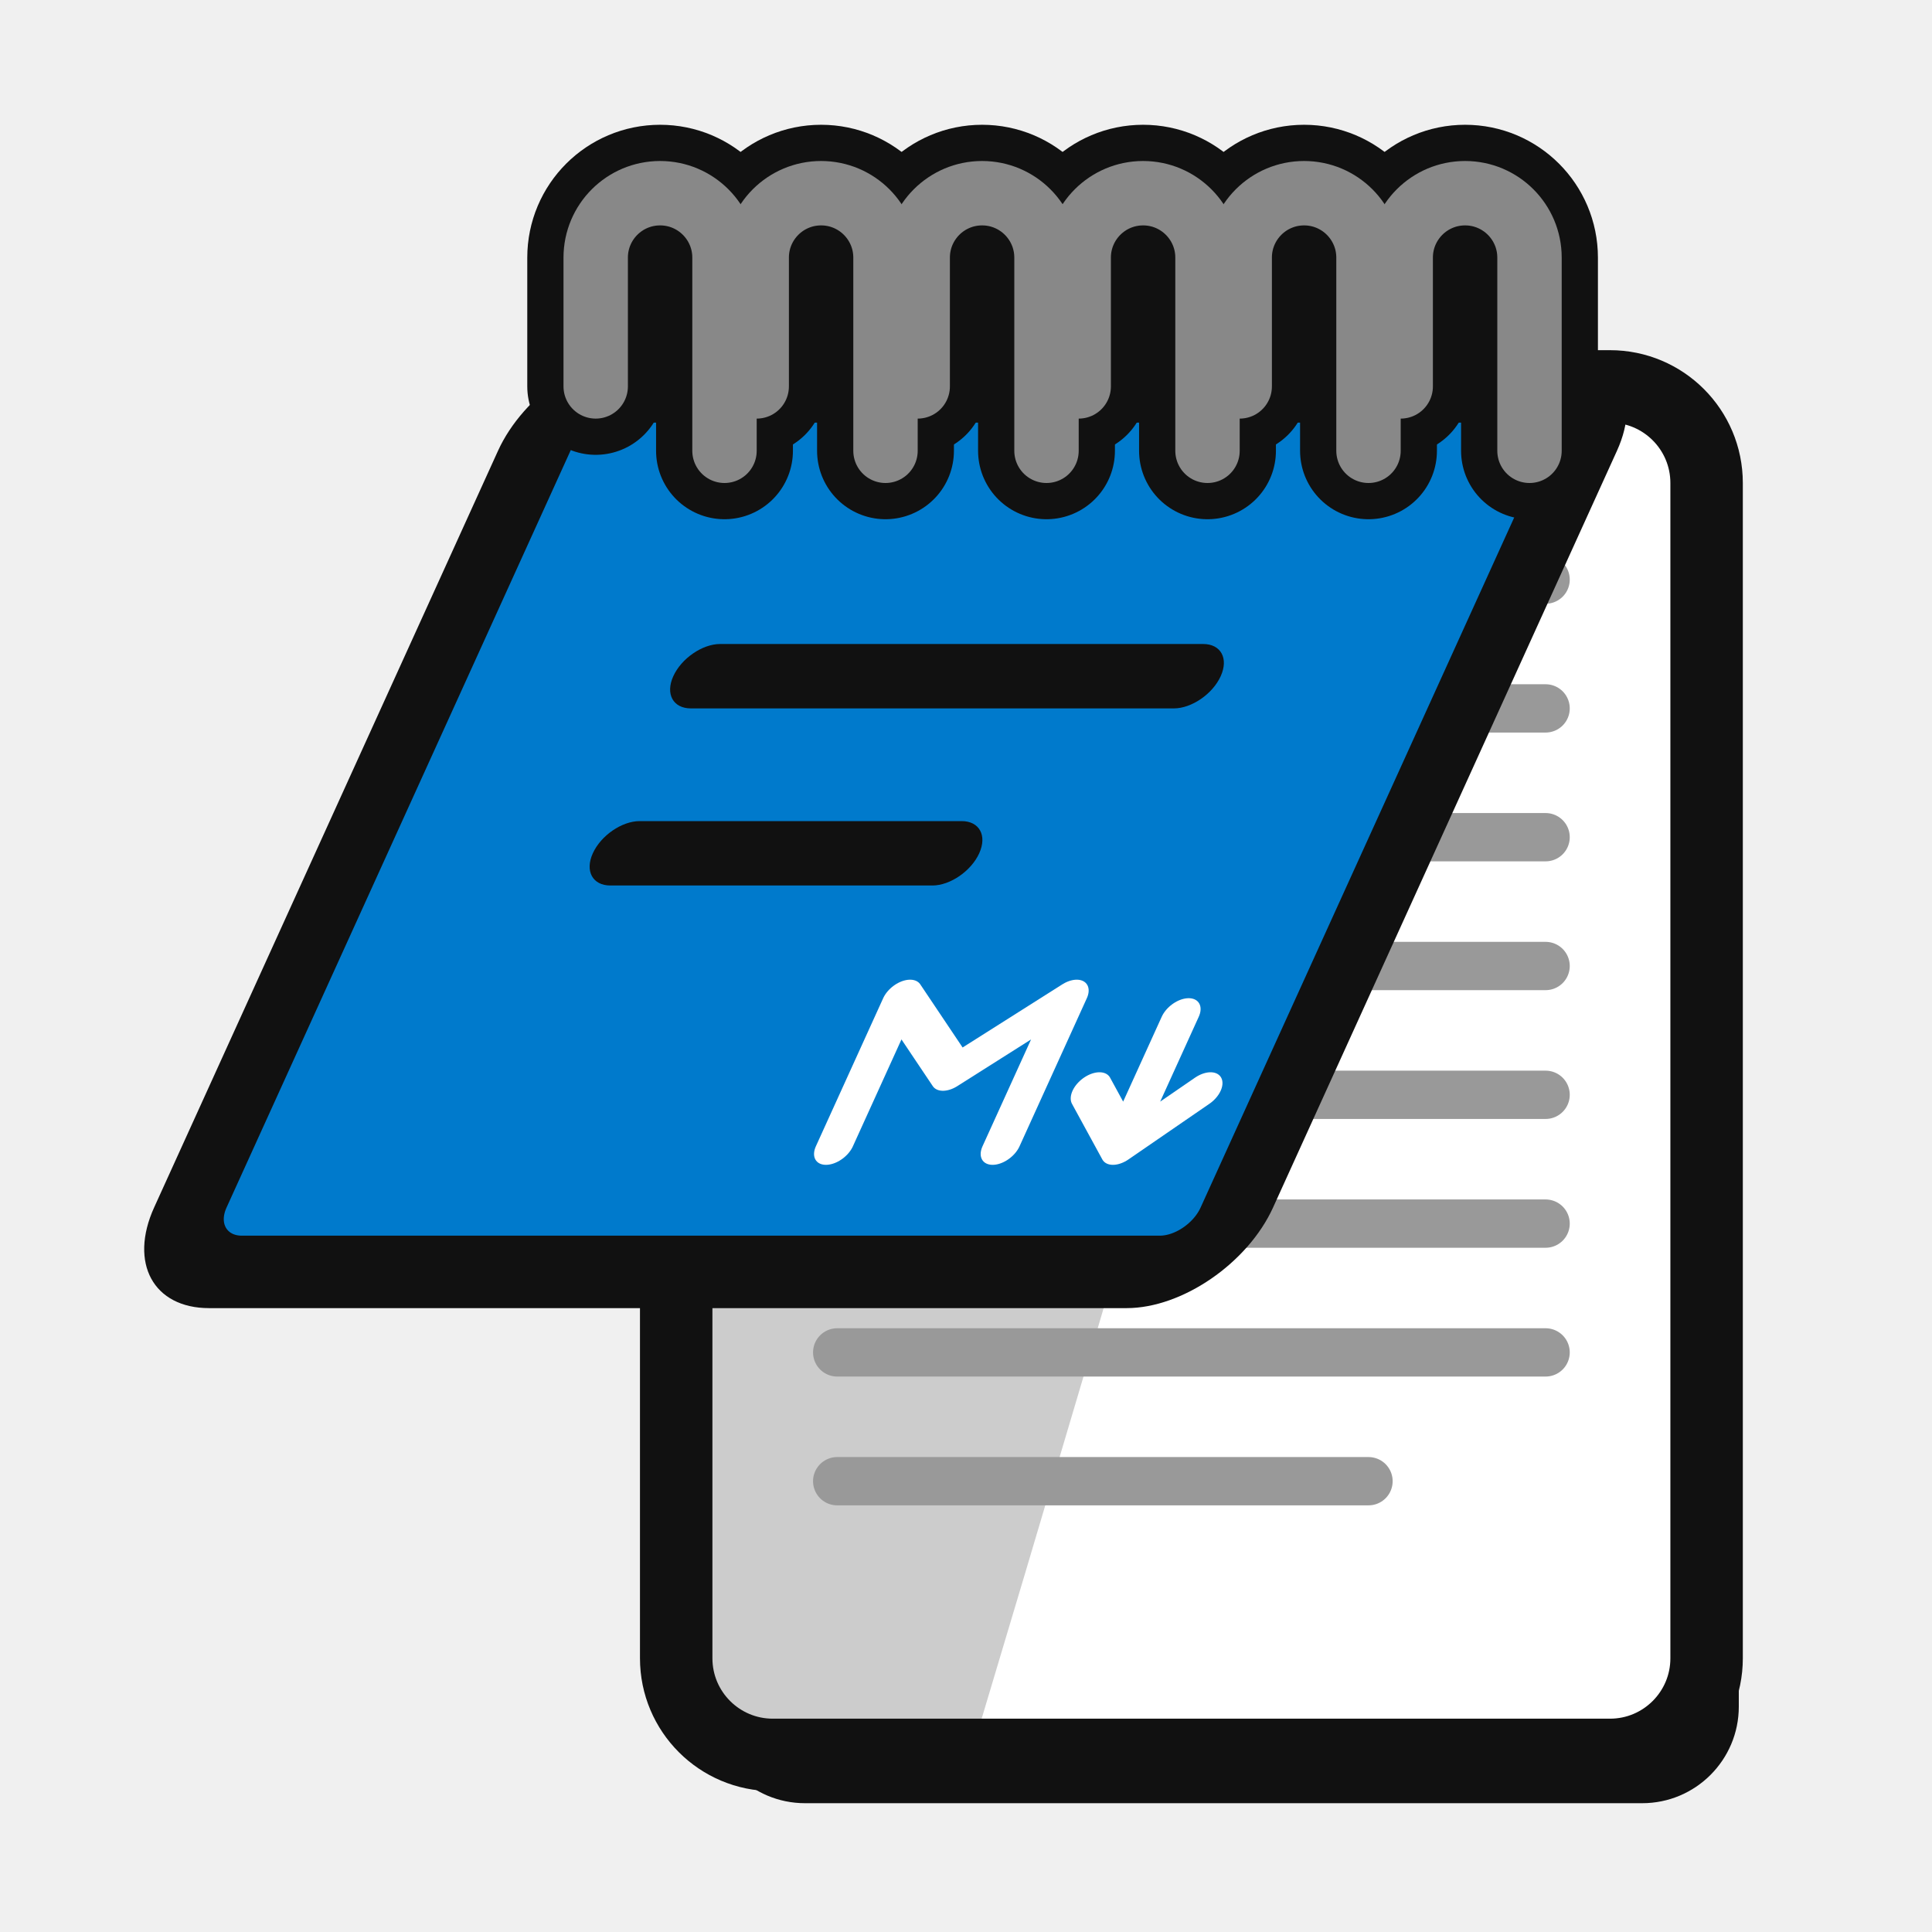
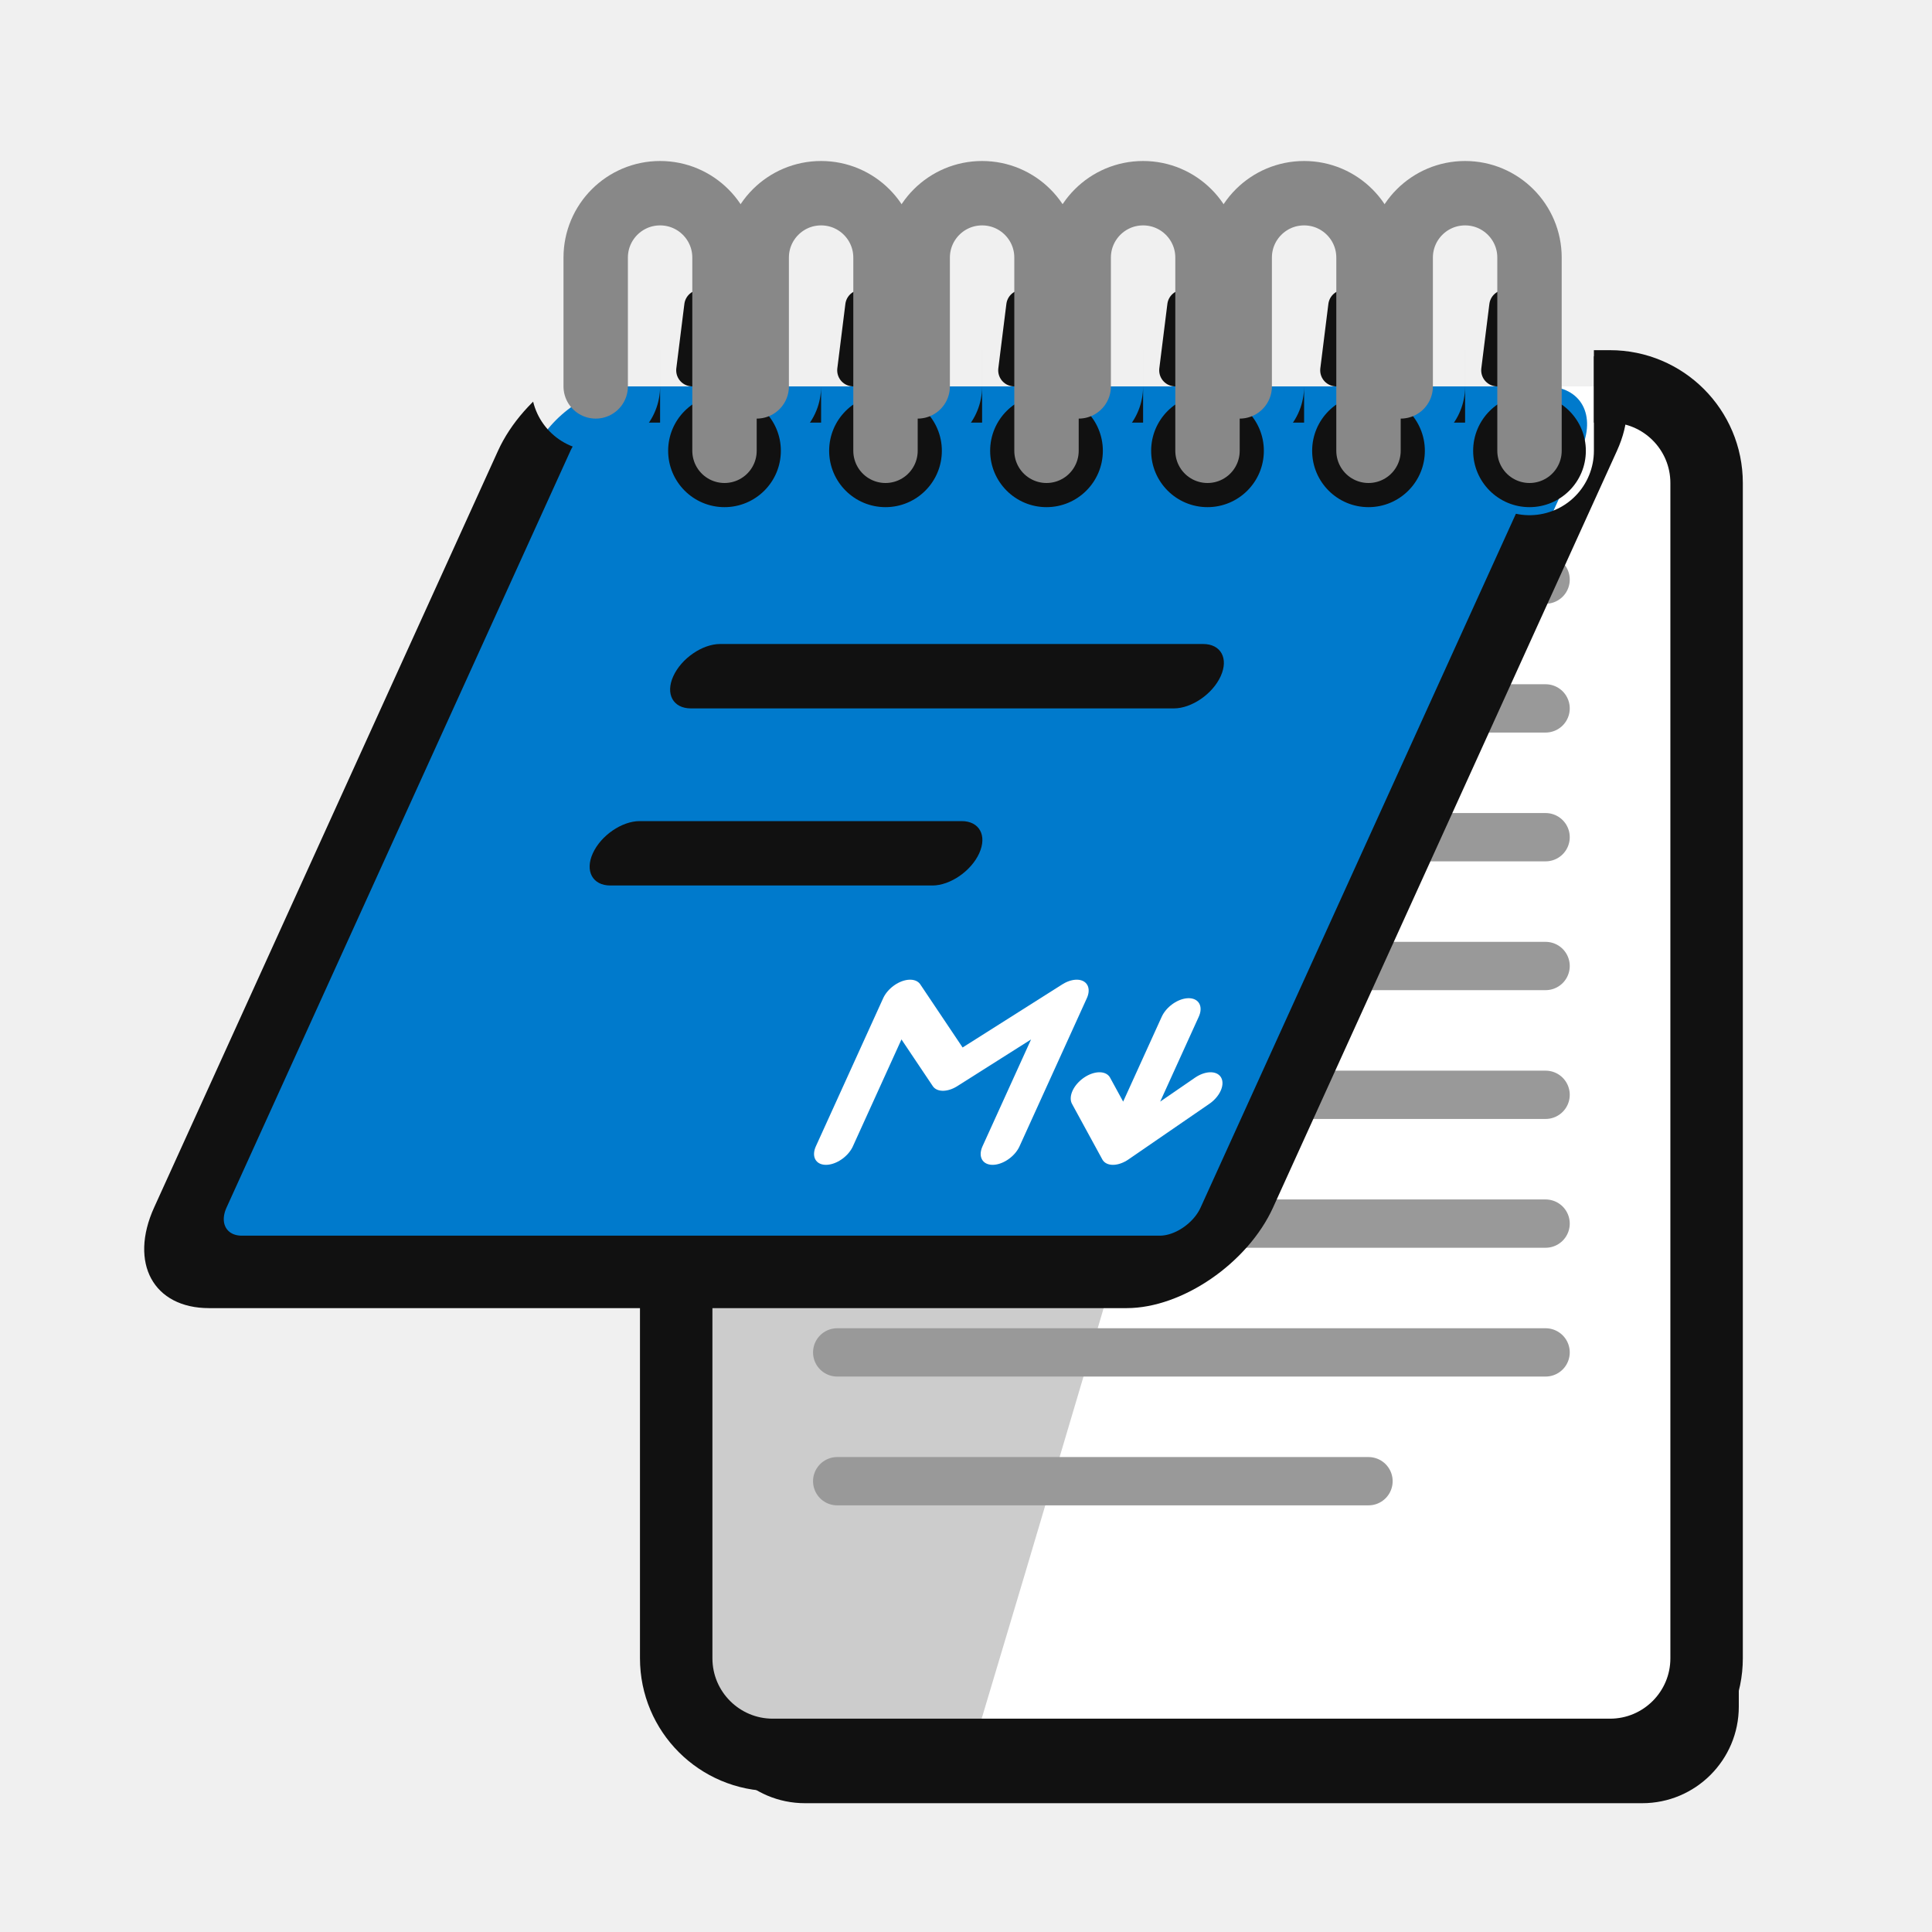
<svg xmlns="http://www.w3.org/2000/svg" viewBox="0 0 120 120" width="100%" height="100%">
  <defs>
    <rect id="paper" x="42" y="24" width="64" height="85" rx="6" />
    <clipPath id="paper-clip">
      <use href="#paper" />
    </clipPath>
    <rect id="cover" x="0" y="0" width="65" height="55" rx="4" />
    <g id="ring-paths">
      <path d="M 45 28 L 45 16 A 4 4 0 0 0 37 16 L 37 24" />
      <path d="M 55 28 L 55 16 A 4 4 0 0 0 47 16 L 47 24" />
      <path d="M 65 28 L 65 16 A 4 4 0 0 0 57 16 L 57 24" />
      <path d="M 75 28 L 75 16 A 4 4 0 0 0 67 16 L 67 24" />
      <path d="M 85 28 L 85 16 A 4 4 0 0 0 77 16 L 77 24" />
      <path d="M 95 28 L 95 16 A 4 4 0 0 0 87 16 L 87 24" />
    </g>
    <mask id="ring-mask" maskUnits="userSpaceOnUse">
      <rect x="-10" y="-10" width="140" height="140" fill="white" />
      <use href="#ring-paths" fill="none" stroke="black" stroke-width="8" stroke-linecap="round" />
    </mask>
    <g id="cover-group">
      <use href="#cover" fill="#007acc" />
      <rect x="15" y="16" width="34" height="4" rx="2" fill="#111111" />
      <rect x="15" y="27" width="24" height="4" rx="2" fill="#111111" />
      <g transform="translate(40, 38) scale(1.15)" stroke="#ffffff" stroke-width="2" stroke-linecap="round" stroke-linejoin="round" fill="none">
        <path d="M -1.5 8 V 0 L 3 4 L 7.5 0 V 8" />
        <path d="M 14 1 V 8 M 11 5 L 14 8 L 17 5" />
      </g>
    </g>
    <g id="cover-global">
      <use href="#cover-group" transform="translate(35, 24) skewX(-24.44)" />
    </g>
    <g id="cover-outline-global">
      <use href="#cover" transform="translate(35, 24) skewX(-24.44)" fill="none" stroke="#111111" stroke-width="4.5" stroke-linejoin="round" />
    </g>
    <g id="back-outline-global">
      <use href="#paper" fill="none" stroke="#111111" stroke-width="4.5" stroke-linejoin="round" />
    </g>
  </defs>
  <rect x="44" y="27" width="64" height="85" rx="6" fill="#111111" />
  <use href="#paper" fill="#ffffff" />
  <path d="M 42 24 L 85 24 Q 75 60 60 110 L 42 110 Z" fill="#cccccc" clip-path="url(#paper-clip)" />
  <g clip-path="url(#paper-clip)" stroke="#999999" stroke-width="3" stroke-linecap="round">
    <line x1="52" y1="36" x2="96" y2="36" />
    <line x1="52" y1="44" x2="96" y2="44" />
    <line x1="52" y1="52" x2="96" y2="52" />
    <line x1="52" y1="60" x2="96" y2="60" />
    <line x1="52" y1="68" x2="96" y2="68" />
    <line x1="52" y1="76" x2="96" y2="76" />
    <line x1="52" y1="84" x2="96" y2="84" />
    <line x1="52" y1="92" x2="85" y2="92" />
  </g>
  <use href="#back-outline-global" mask="url(#ring-mask)" />
  <use href="#cover-global" />
  <use href="#cover-outline-global" mask="url(#ring-mask)" />
  <g fill="#111111">
    <circle cx="45" cy="28" r="3.5" />
    <circle cx="55" cy="28" r="3.5" />
    <circle cx="65" cy="28" r="3.5" />
    <circle cx="75" cy="28" r="3.5" />
    <circle cx="85" cy="28" r="3.5" />
    <circle cx="95" cy="28" r="3.5" />
  </g>
-   <use href="#ring-paths" fill="none" stroke="#111111" stroke-width="8.5" stroke-linecap="round" />
+   <g fill="none" stroke="#111111" stroke-width="2" stroke-linejoin="round" stroke-linecap="round">
+     <path d="M 43 23 L 43.5 19" />
+     <path d="M 53 23 L 53.5 19" />
+     <path d="M 63 23 L 63.5 19" />
+     <path d="M 73 23 L 73.5 19" />
+     <path d="M 83 23 L 83.5 19" />
+     <path d="M 93 23 L 93.5 19" />
+   </g>
  <use href="#ring-paths" fill="none" stroke="#888888" stroke-width="4" stroke-linecap="round" />
</svg>
